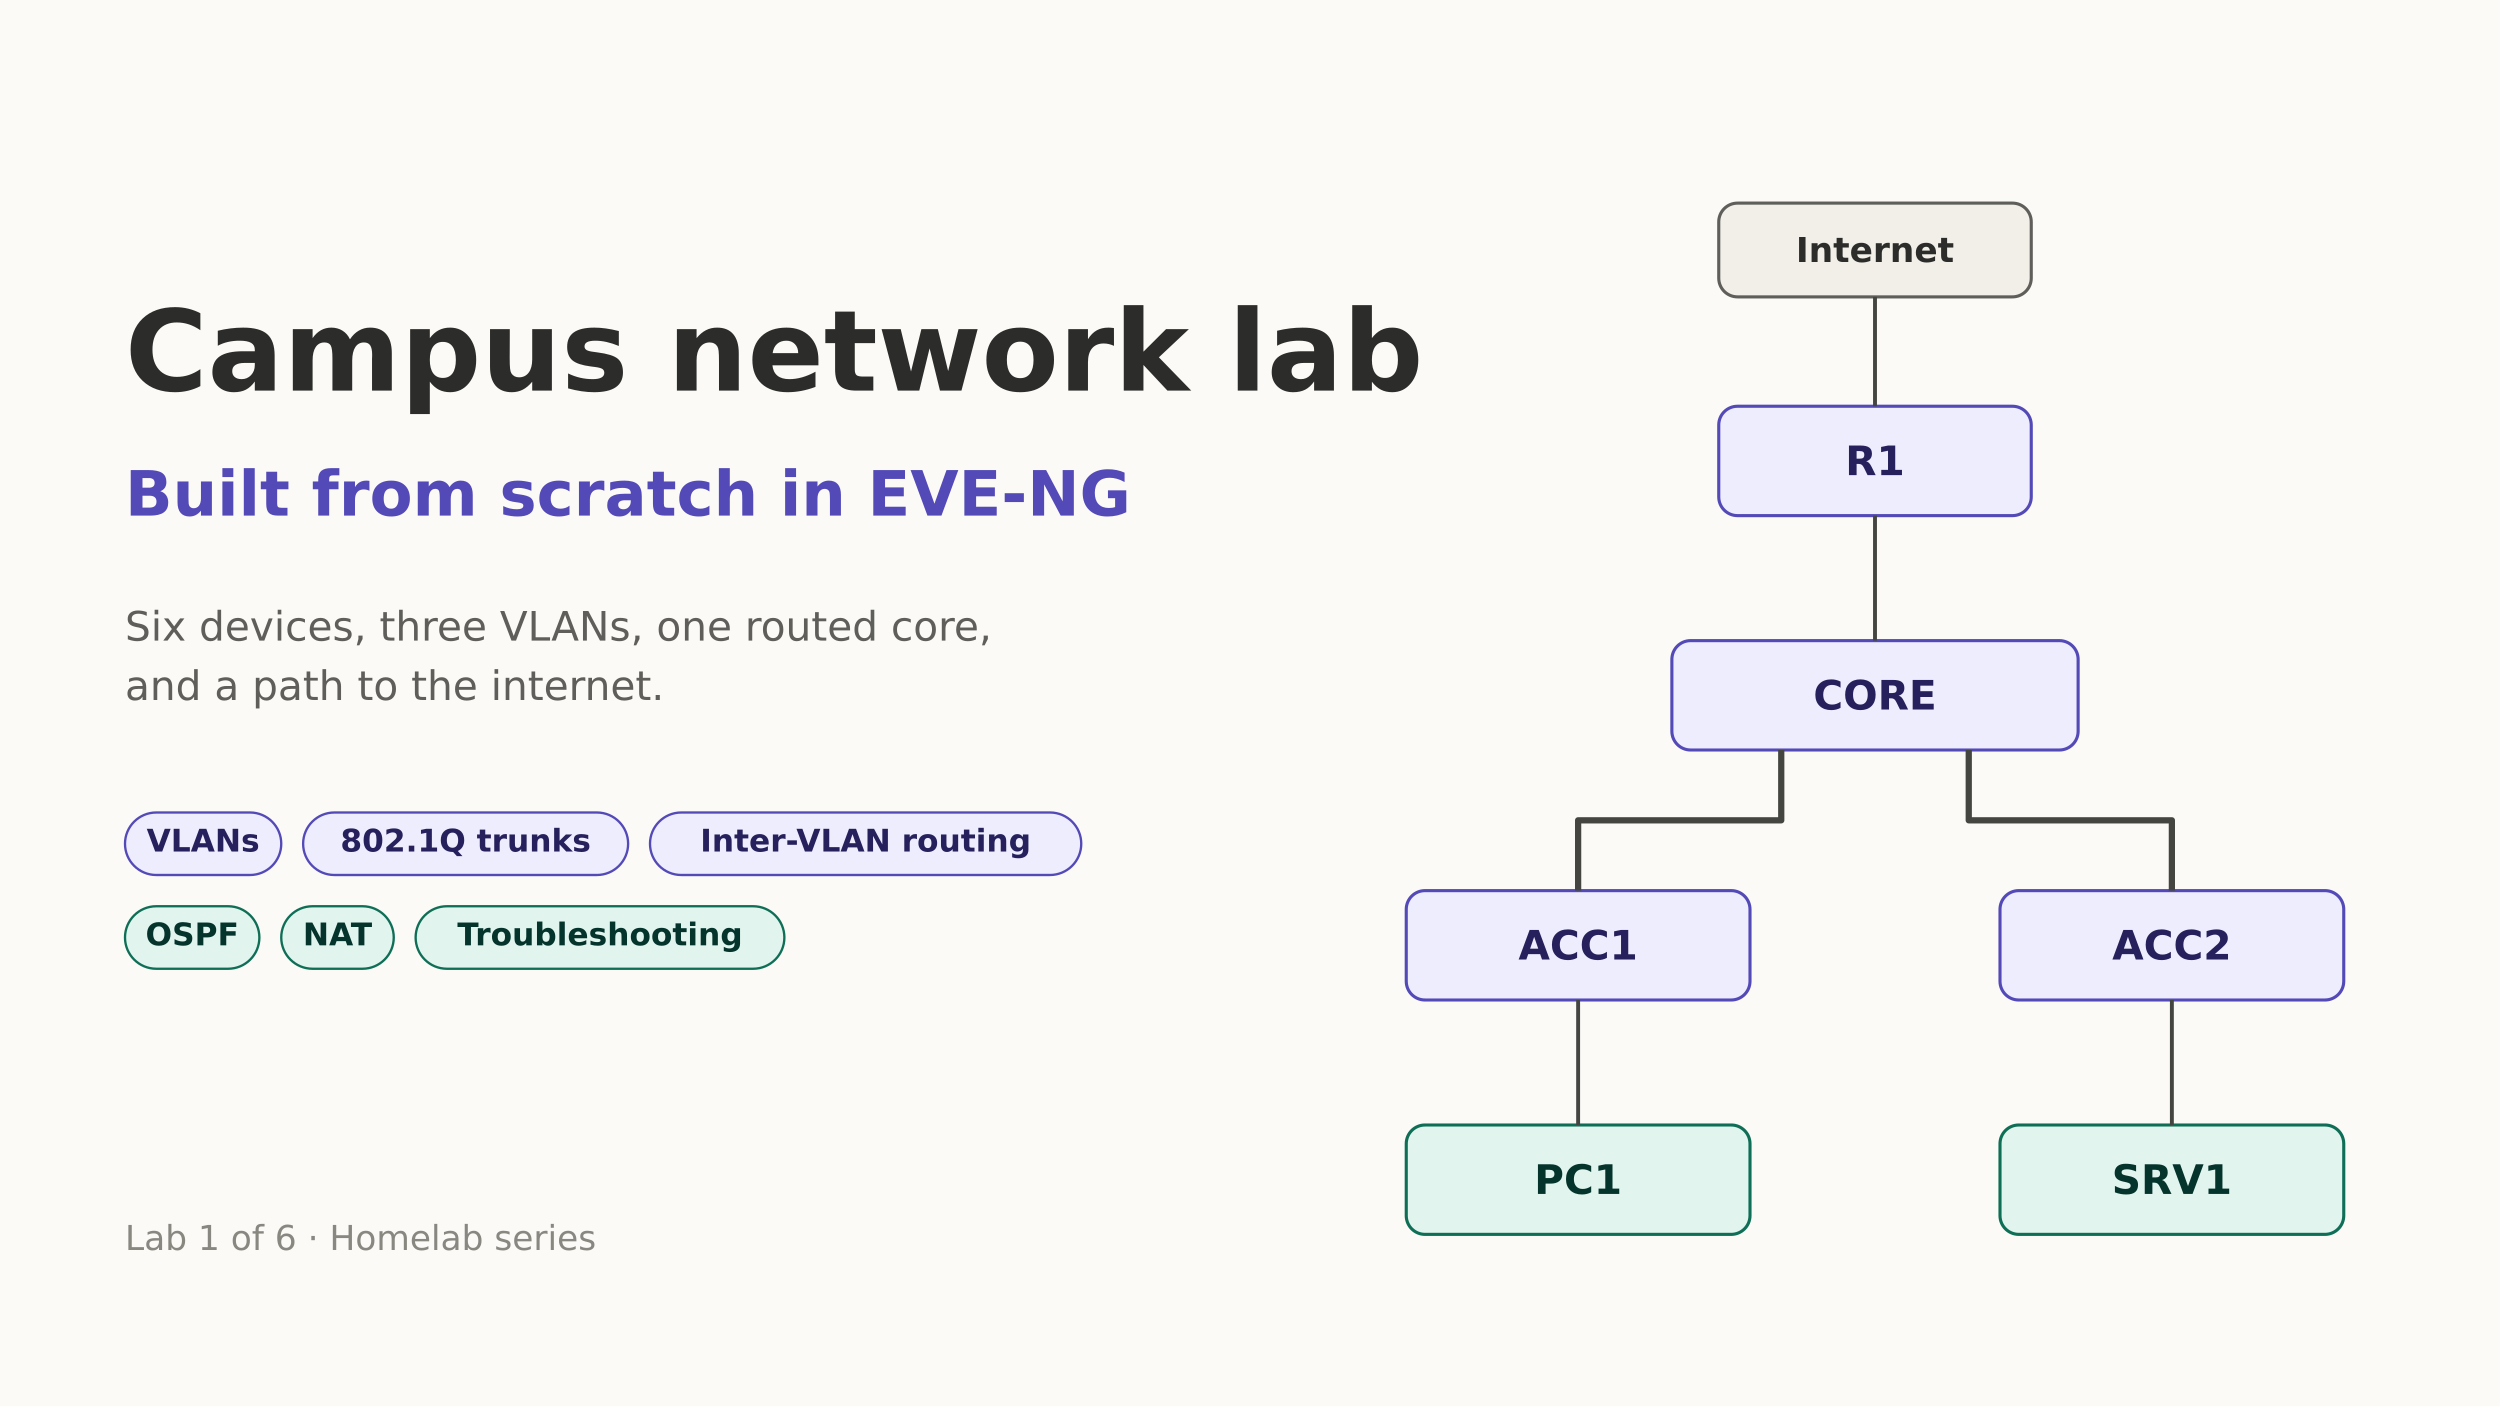
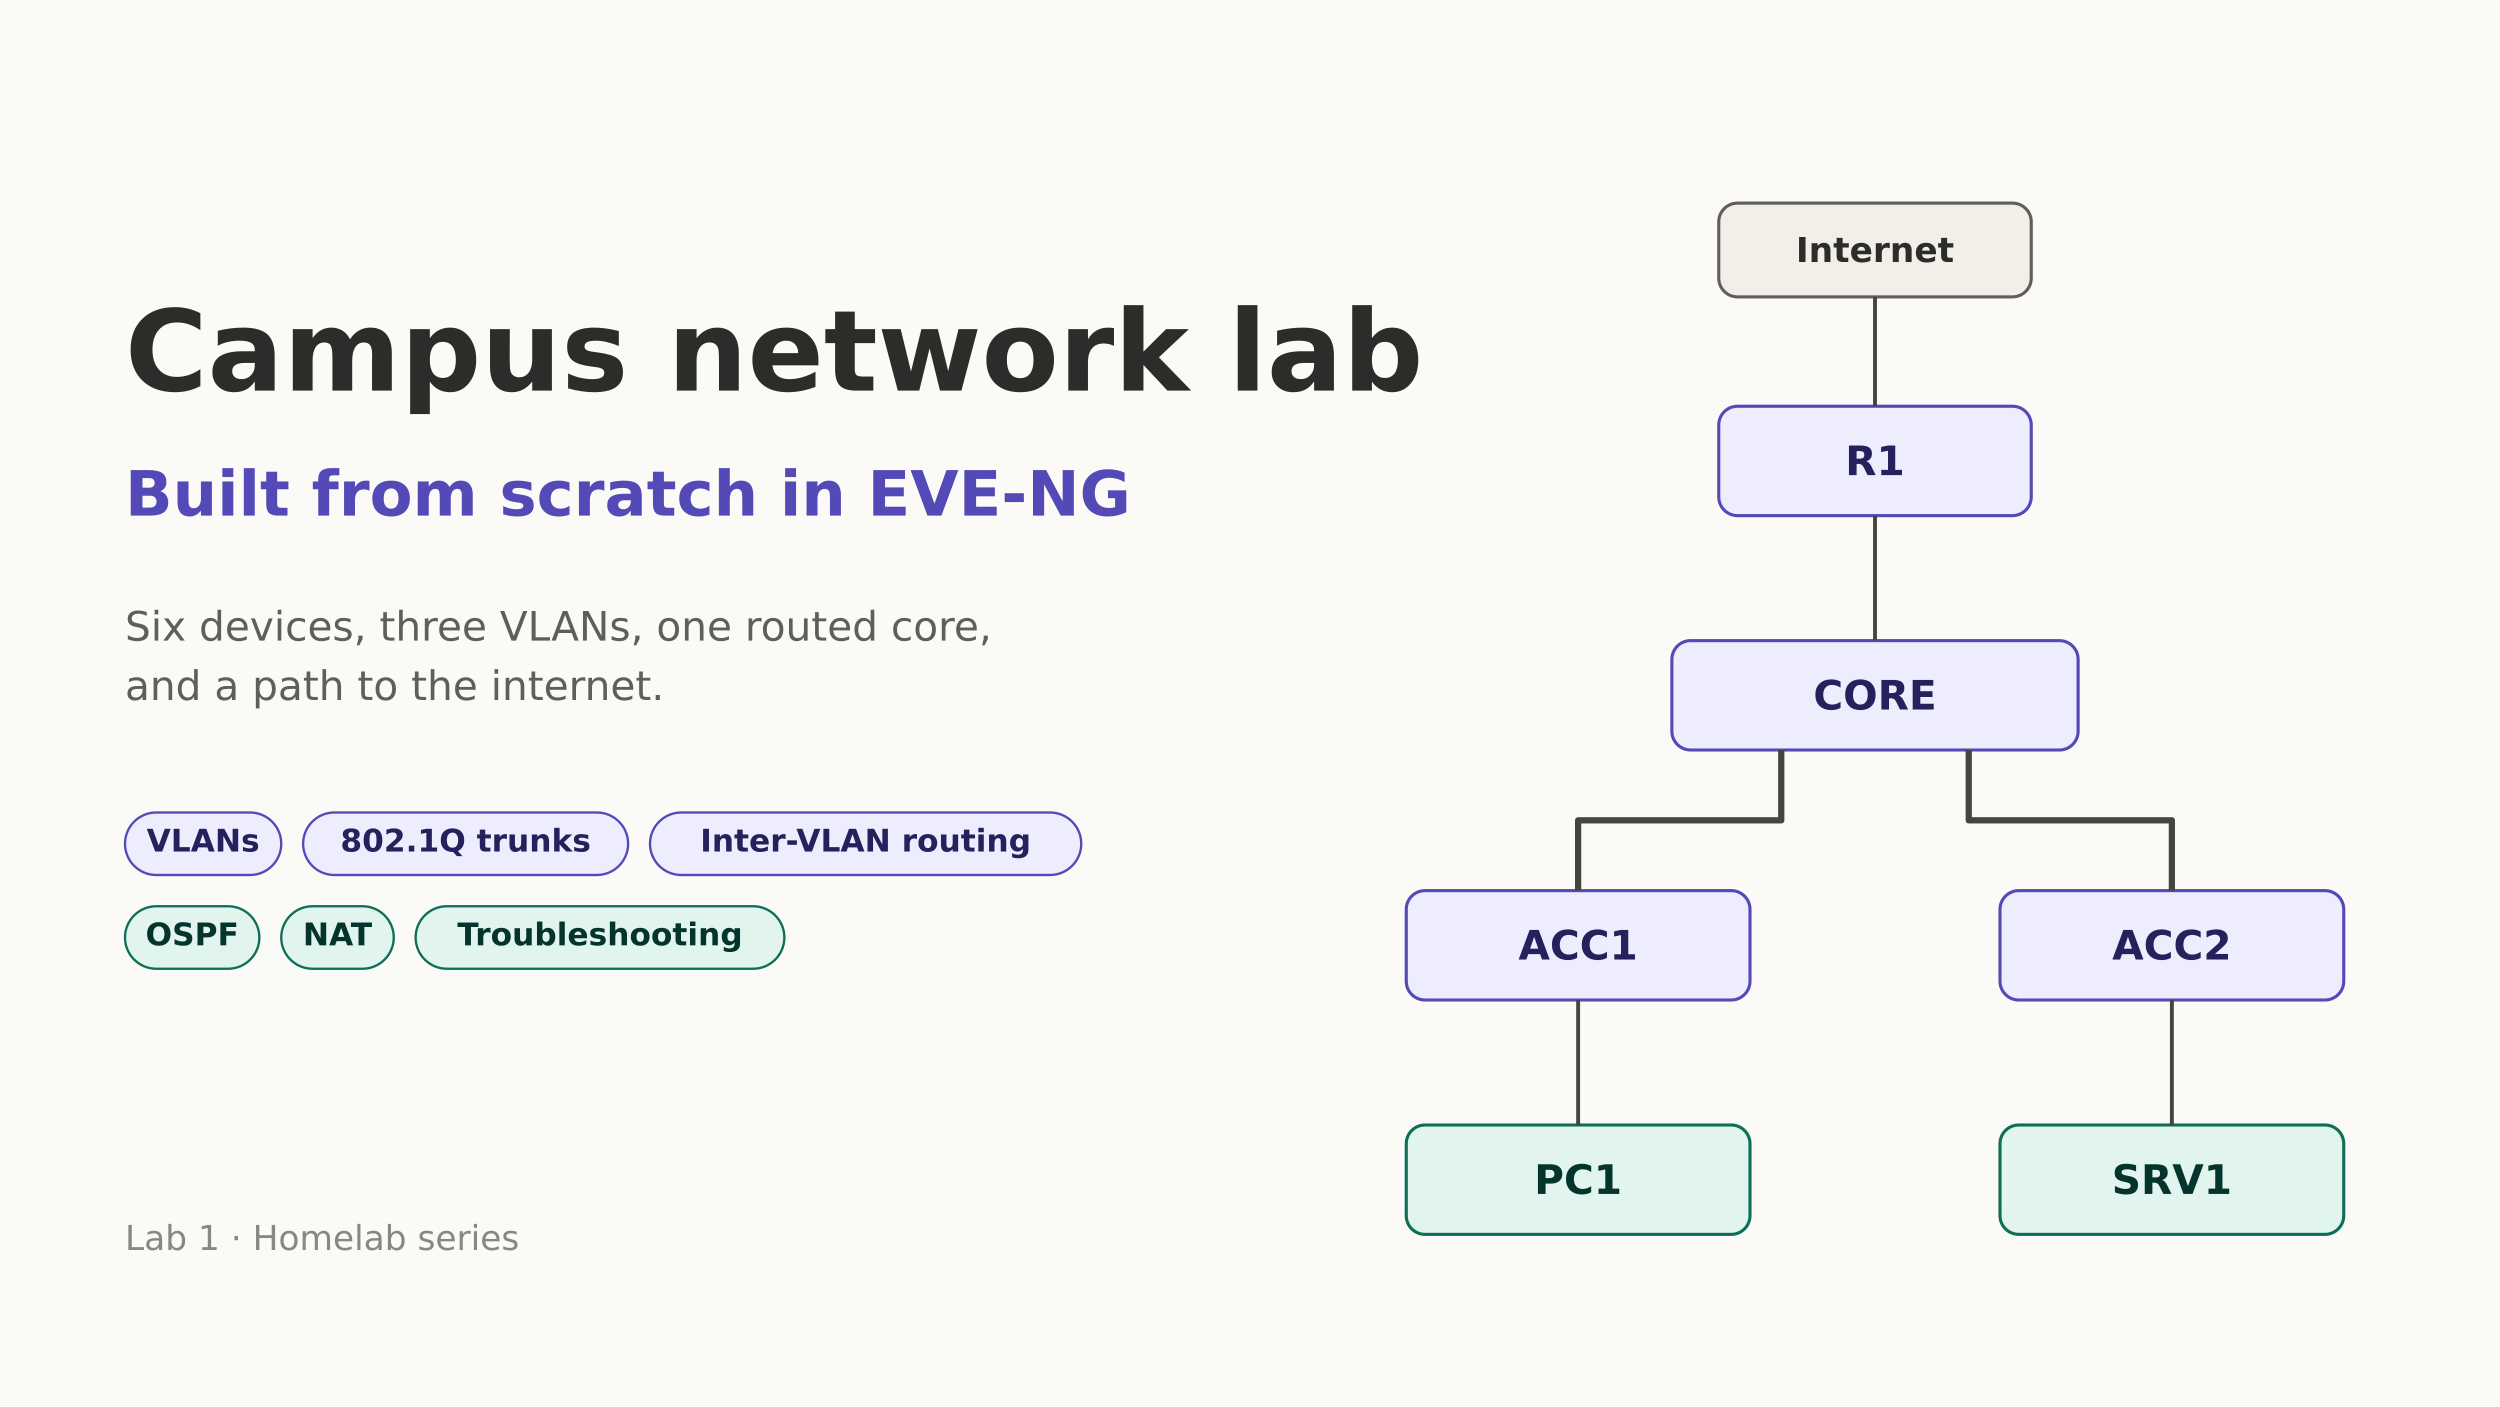
<svg xmlns="http://www.w3.org/2000/svg" viewBox="0 0 1600 900" width="1600" height="900" role="img">
  <defs />
  <rect x="0" y="0" width="1600" height="900" rx="0" fill="#FBFAF7" />
  <text x="80" y="250" font-family="DejaVu Sans, Arial, Helvetica, sans-serif" font-size="72" fill="#2C2C2A" text-anchor="start" font-weight="700" xml:space="preserve">Campus network lab</text>
  <text x="80" y="330" font-family="DejaVu Sans, Arial, Helvetica, sans-serif" font-size="40" fill="#534AB7" text-anchor="start" font-weight="700" xml:space="preserve">Built from scratch in EVE-NG</text>
  <text x="80" y="410" font-family="DejaVu Sans, Arial, Helvetica, sans-serif" font-size="26" fill="#5F5E5A" text-anchor="start" font-weight="400" xml:space="preserve">Six devices, three VLANs, one routed core,</text>
  <text x="80" y="448" font-family="DejaVu Sans, Arial, Helvetica, sans-serif" font-size="26" fill="#5F5E5A" text-anchor="start" font-weight="400" xml:space="preserve">and a path to the internet.</text>
  <rect x="80" y="520" width="100" height="40" rx="20.0" fill="#EEEDFE" stroke="#534AB7" stroke-width="1.5" />
  <text x="130.0" y="545" font-family="DejaVu Sans, Arial, Helvetica, sans-serif" font-size="20" fill="#26215C" text-anchor="middle" font-weight="700" xml:space="preserve">VLANs</text>
  <rect x="194" y="520" width="208" height="40" rx="20.0" fill="#EEEDFE" stroke="#534AB7" stroke-width="1.5" />
  <text x="298.0" y="545" font-family="DejaVu Sans, Arial, Helvetica, sans-serif" font-size="20" fill="#26215C" text-anchor="middle" font-weight="700" xml:space="preserve">802.1Q trunks</text>
  <rect x="416" y="520" width="276" height="40" rx="20.0" fill="#EEEDFE" stroke="#534AB7" stroke-width="1.5" />
  <text x="554.0" y="545" font-family="DejaVu Sans, Arial, Helvetica, sans-serif" font-size="20" fill="#26215C" text-anchor="middle" font-weight="700" xml:space="preserve">Inter-VLAN routing</text>
  <rect x="80" y="580" width="86" height="40" rx="20.0" fill="#E1F5EE" stroke="#0F6E56" stroke-width="1.5" />
  <text x="123.0" y="605" font-family="DejaVu Sans, Arial, Helvetica, sans-serif" font-size="20" fill="#04342C" text-anchor="middle" font-weight="700" xml:space="preserve">OSPF</text>
  <rect x="180" y="580" width="72" height="40" rx="20.0" fill="#E1F5EE" stroke="#0F6E56" stroke-width="1.5" />
  <text x="216.0" y="605" font-family="DejaVu Sans, Arial, Helvetica, sans-serif" font-size="20" fill="#04342C" text-anchor="middle" font-weight="700" xml:space="preserve">NAT</text>
  <rect x="266" y="580" width="236" height="40" rx="20.0" fill="#E1F5EE" stroke="#0F6E56" stroke-width="1.5" />
  <text x="384.0" y="605" font-family="DejaVu Sans, Arial, Helvetica, sans-serif" font-size="20" fill="#04342C" text-anchor="middle" font-weight="700" xml:space="preserve">Troubleshooting</text>
-   <text x="80" y="800" font-family="DejaVu Sans, Arial, Helvetica, sans-serif" font-size="22" fill="#888780" text-anchor="start" font-weight="400" xml:space="preserve">Lab 1 of 6 · Homelab series</text>
+   <text x="80" y="800" font-family="DejaVu Sans, Arial, Helvetica, sans-serif" font-size="22" fill="#888780" text-anchor="start" font-weight="400" xml:space="preserve">Lab 1 · Homelab series</text>
  <rect x="1100" y="130" width="200" height="60" rx="12" fill="#F1EFE8" stroke="#5F5E5A" stroke-width="2" />
  <text x="1200.0" y="167.7" font-family="DejaVu Sans, Arial, Helvetica, sans-serif" font-size="22" fill="#2C2C2A" text-anchor="middle" font-weight="700" xml:space="preserve">Internet</text>
  <rect x="1100" y="260" width="200" height="70" rx="12" fill="#EEEDFE" stroke="#534AB7" stroke-width="2" />
  <text x="1200.0" y="304.1" font-family="DejaVu Sans, Arial, Helvetica, sans-serif" font-size="26" fill="#26215C" text-anchor="middle" font-weight="700" xml:space="preserve">R1</text>
  <rect x="1070" y="410" width="260" height="70" rx="12" fill="#EEEDFE" stroke="#534AB7" stroke-width="2" />
  <text x="1200.0" y="454.1" font-family="DejaVu Sans, Arial, Helvetica, sans-serif" font-size="26" fill="#26215C" text-anchor="middle" font-weight="700" xml:space="preserve">CORE</text>
  <rect x="900" y="570" width="220" height="70" rx="12" fill="#EEEDFE" stroke="#534AB7" stroke-width="2" />
  <text x="1010.0" y="614.1" font-family="DejaVu Sans, Arial, Helvetica, sans-serif" font-size="26" fill="#26215C" text-anchor="middle" font-weight="700" xml:space="preserve">ACC1</text>
  <rect x="1280" y="570" width="220" height="70" rx="12" fill="#EEEDFE" stroke="#534AB7" stroke-width="2" />
  <text x="1390.0" y="614.1" font-family="DejaVu Sans, Arial, Helvetica, sans-serif" font-size="26" fill="#26215C" text-anchor="middle" font-weight="700" xml:space="preserve">ACC2</text>
  <rect x="900" y="720" width="220" height="70" rx="12" fill="#E1F5EE" stroke="#0F6E56" stroke-width="2" />
  <text x="1010.0" y="764.1" font-family="DejaVu Sans, Arial, Helvetica, sans-serif" font-size="26" fill="#04342C" text-anchor="middle" font-weight="700" xml:space="preserve">PC1</text>
  <rect x="1280" y="720" width="220" height="70" rx="12" fill="#E1F5EE" stroke="#0F6E56" stroke-width="2" />
  <text x="1390.0" y="764.1" font-family="DejaVu Sans, Arial, Helvetica, sans-serif" font-size="26" fill="#04342C" text-anchor="middle" font-weight="700" xml:space="preserve">SRV1</text>
  <path d="M1200 190 L1200 260" fill="none" stroke="#444441" stroke-width="2.5" stroke-linejoin="round" />
  <path d="M1200 330 L1200 410" fill="none" stroke="#444441" stroke-width="2.5" stroke-linejoin="round" />
  <path d="M1140 480 L1140 525 L1010 525 L1010 570" fill="none" stroke="#444441" stroke-width="4" stroke-linejoin="round" />
  <path d="M1260 480 L1260 525 L1390 525 L1390 570" fill="none" stroke="#444441" stroke-width="4" stroke-linejoin="round" />
  <path d="M1010 640 L1010 720" fill="none" stroke="#444441" stroke-width="2.5" stroke-linejoin="round" />
  <path d="M1390 640 L1390 720" fill="none" stroke="#444441" stroke-width="2.5" stroke-linejoin="round" />
</svg>
